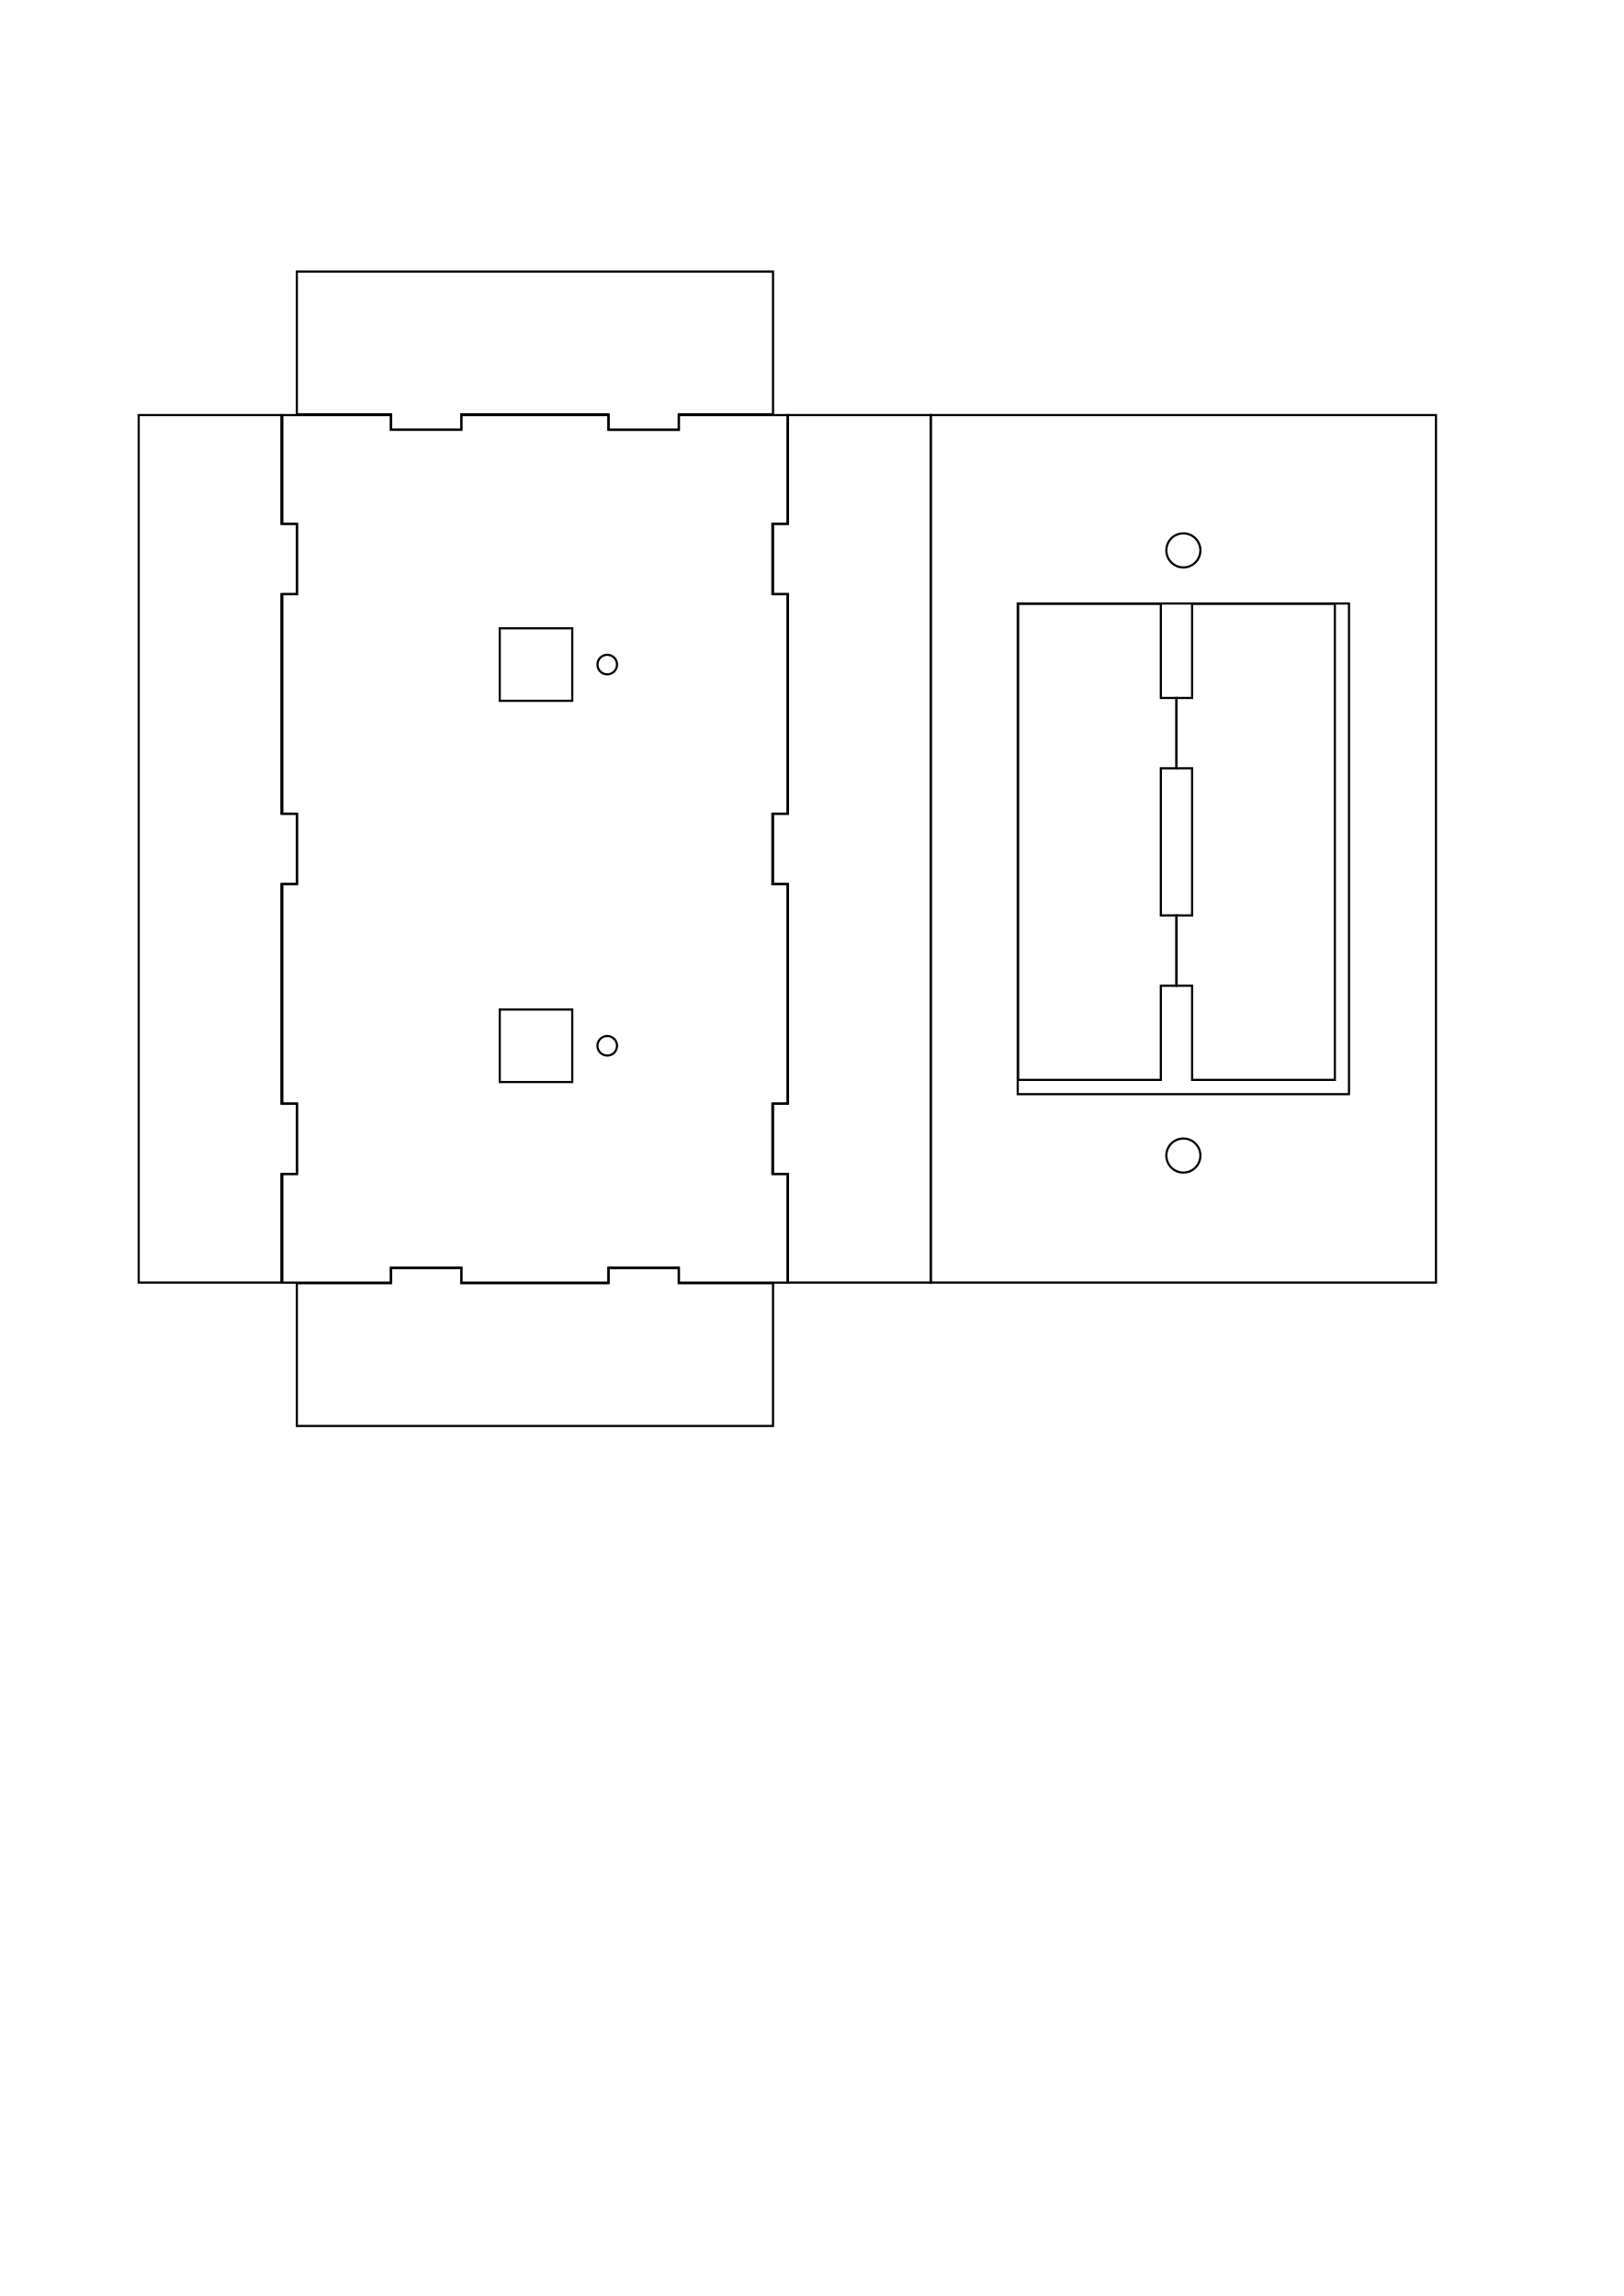
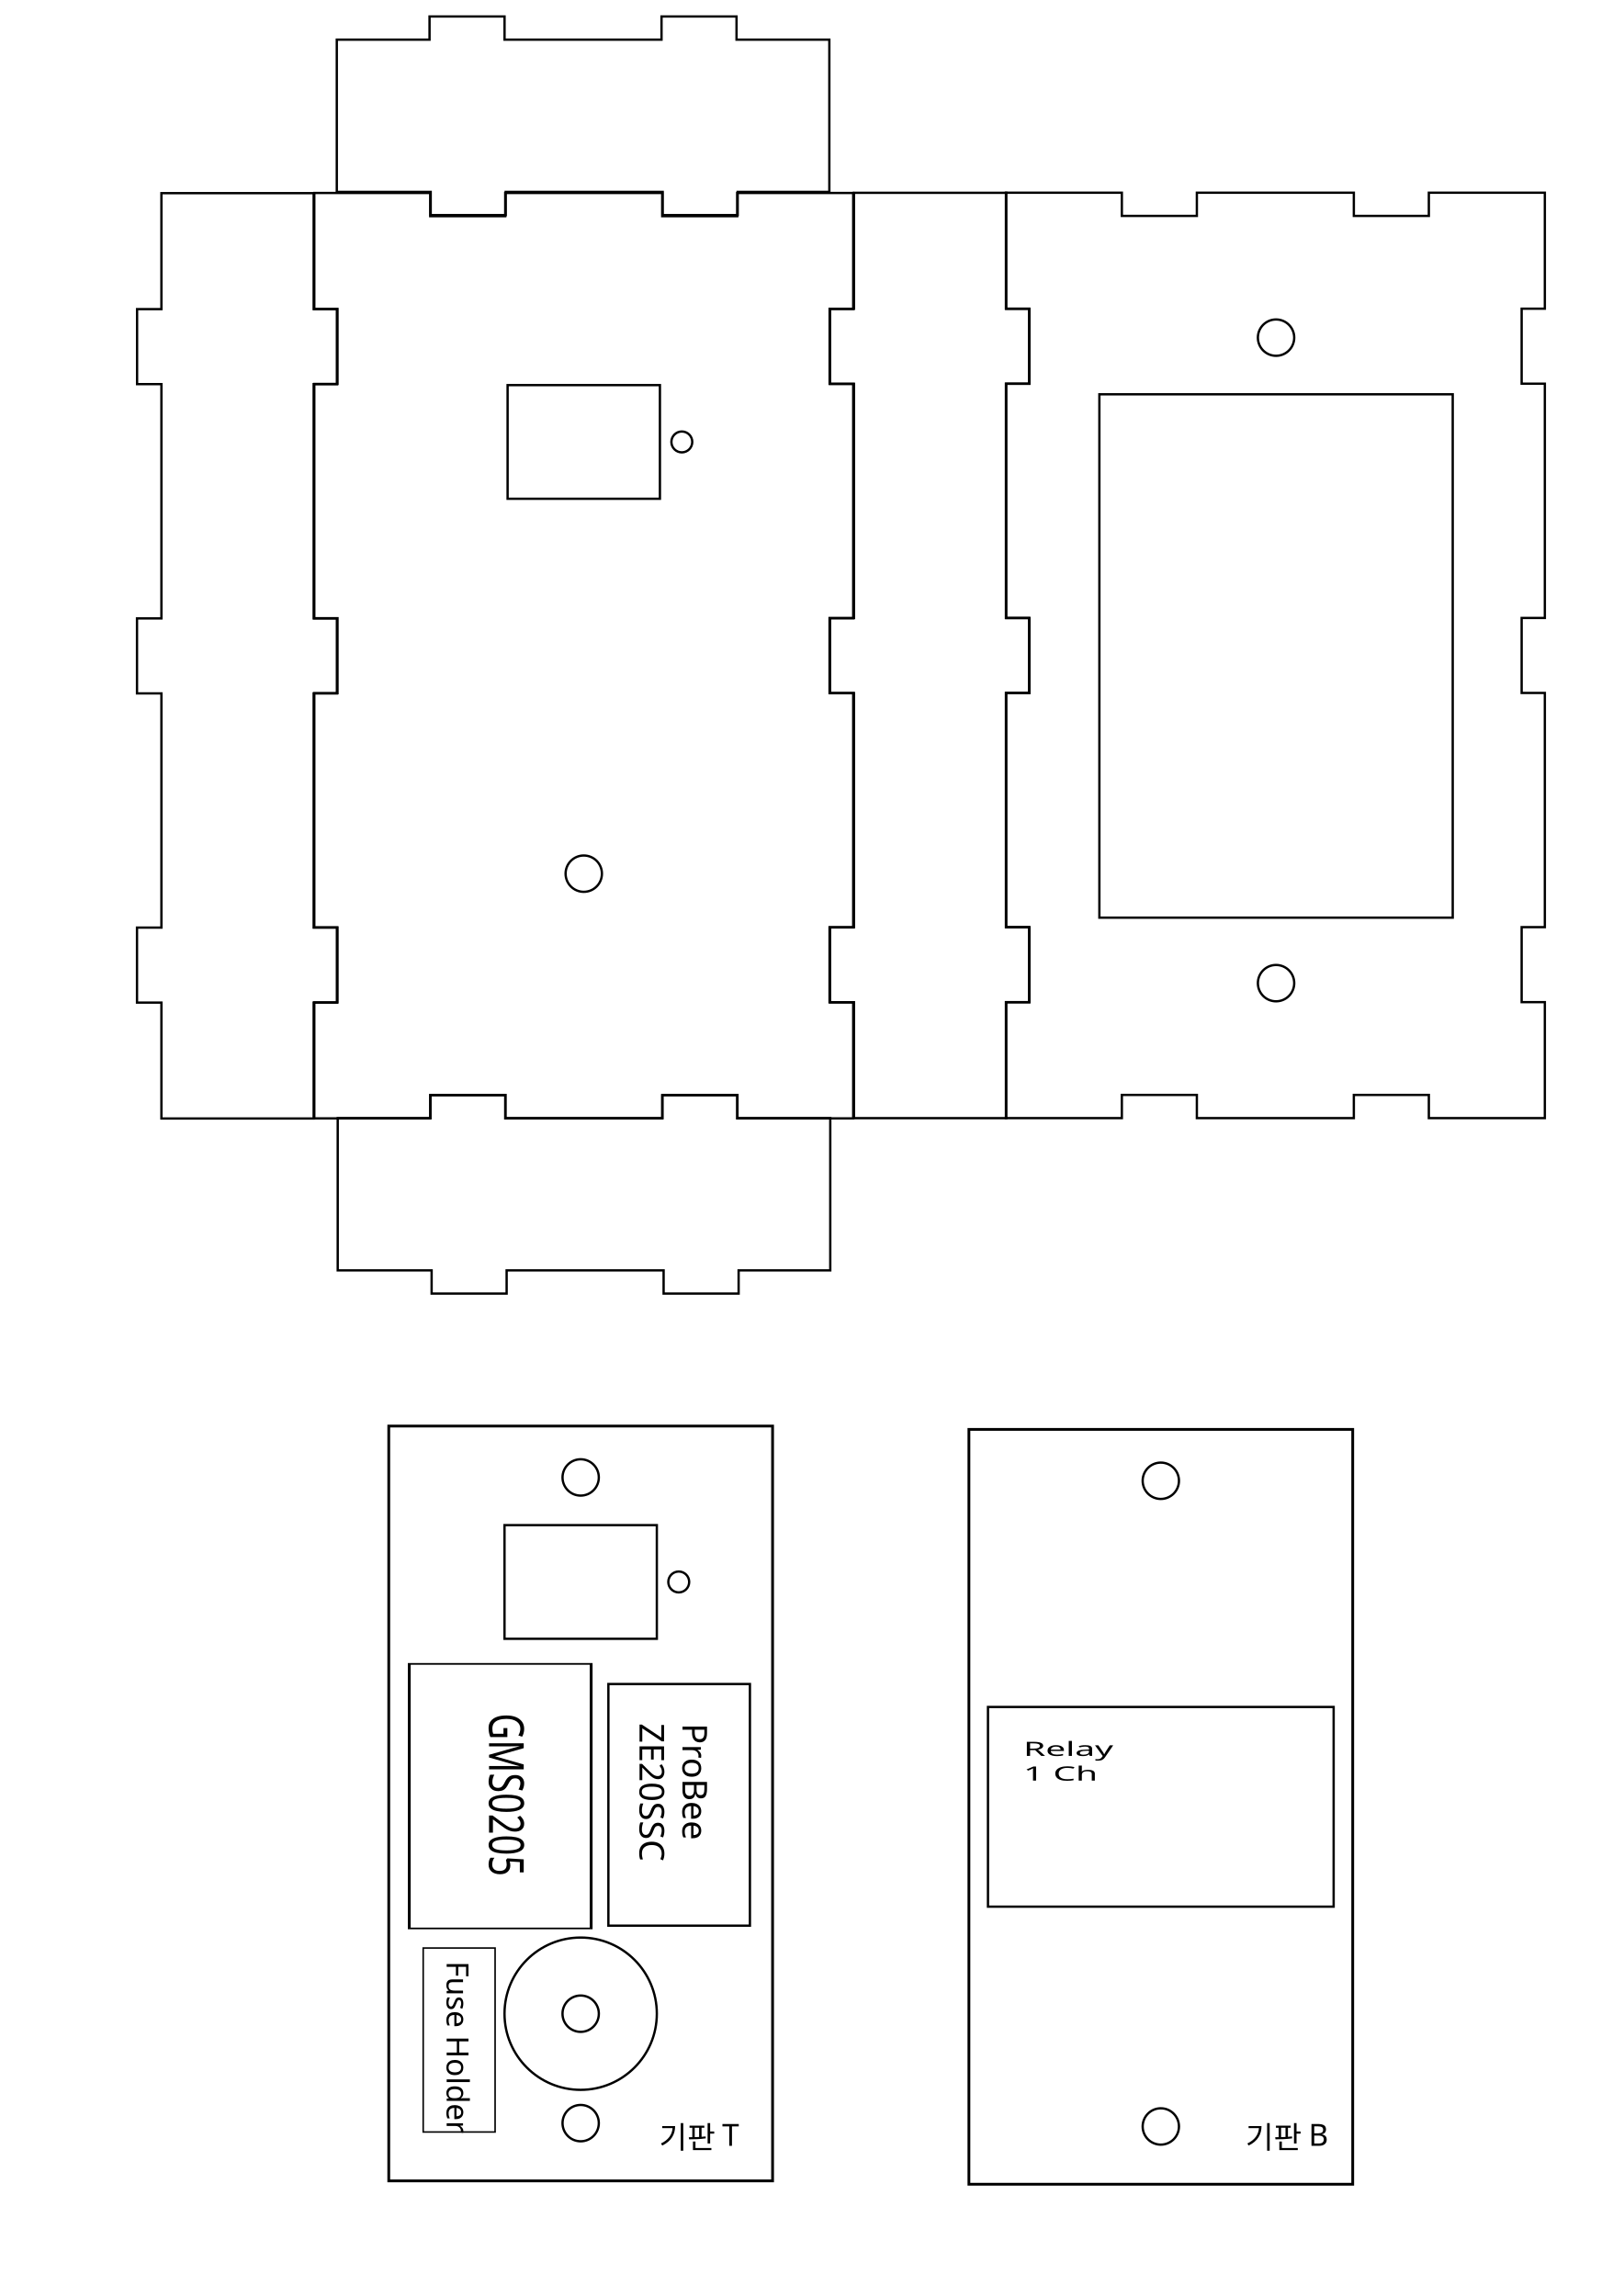
- <svg xmlns="http://www.w3.org/2000/svg" width="210mm" height="297mm" id="svg5080" version="1.1">
+ <svg xmlns="http://www.w3.org/2000/svg" width="744.094" height="1052.362" id="svg4451" version="1.1">
  <defs id="defs3" />
-   <g id="layer1">
-     <path id="rect3119" d="m 138.002,202.94 0,53.156 7.086,0 0,34.375 -7.086,0 0,107.375 7.086,0 0,34.375 -7.086,0 0,107.344 7.086,0 0,34.375 -7.086,0 0,53.156 53.125,0 0,-7.086 34.375,0 0,7.086 71.938,0 0,-7.086 34.375,0 0,7.086 53.156,0 0,-53.156 -7.087,0 0,-34.375 7.087,0 0,-107.344 -7.087,0 0,-34.375 7.087,0 0,-107.375 -7.087,0 0,-34.375 7.087,0 0,-53.156 -53.156,0 0,7.088 -34.375,0 0,-7.088 -71.938,0 0,7.088 -34.375,0 0,-7.088 z" style="fill:none;stroke:#000000;stroke-width:1.063;stroke-miterlimit:4;stroke-dasharray:none" />
-     <rect style="fill:none;stroke:#000000;stroke-width:1.063;stroke-miterlimit:4;stroke-dasharray:none" id="rect3767" width="35.442" height="35.438" x="244.289" y="307.189" />
-     <rect style="fill:none;stroke:#000000;stroke-width:1.063;stroke-miterlimit:4;stroke-dasharray:none" id="rect3767-5" width="35.442" height="35.438" x="244.289" y="493.566" />
-     <path style="fill:none;stroke:#000000;stroke-width:1.968;stroke-miterlimit:4;stroke-dasharray:none" id="path3805" d="m -283.465,-37.205 a 8.858,8.858 0 1 1 -17.717,0 8.858,8.858 0 1 1 17.717,0 z" transform="matrix(0.5401297,0,0,0.5400757,454.7258,345.0011)" />
-     <path style="fill:none;stroke:#000000;stroke-width:1.968;stroke-miterlimit:4;stroke-dasharray:none" id="path3805-8" d="m -283.465,-37.205 a 8.858,8.858 0 1 1 -17.717,0 8.858,8.858 0 1 1 17.717,0 z" transform="matrix(0.5401297,0,0,0.5400757,454.7258,531.3788)" />
-     <path style="fill:none;stroke:#000000;stroke-width:1.063;stroke-miterlimit:4" d="m 145.096,627.372 0,69.781 232.781,0 0,-69.781 -46.062,0 0,-7.642 -34.375,0 0,7.642 -71.938,0 0,-7.611 -34.375,0 0,7.611 z" id="rect4476-7-15-2-7-6-4" />
-     <path style="fill:none;stroke:#000000;stroke-width:1.063;stroke-miterlimit:4;stroke-dasharray:none" d="m 385.186,202.931 0,53.157 -7.625,0 0,34.376 7.625,0 0,107.377 -7.631,0 0,34.376 7.631,0 0,107.346 -7.631,0 0,34.376 7.631,0 0,53.126 69.781,0 0,-424.134 z" id="rect3119-7" />
-     <path style="fill:none;stroke:#000000;stroke-width:1.063;stroke-miterlimit:4;stroke-dasharray:none" d="m 137.572,202.931 0,53.157 7.625,0 0,34.376 -7.625,0 0,107.377 7.631,0 0,34.376 -7.631,0 0,107.346 7.631,0 0,34.376 -7.631,0 0,53.126 -69.781,0 0,-424.134 z" id="rect3119-7-6" />
-     <path style="fill:none;stroke:#000000;stroke-width:1.063;stroke-miterlimit:4" d="m 145.096,202.54 0,-69.781 232.781,0 0,69.781 -46.062,0 0,7.642 -34.375,0 0,-7.642 -71.938,0 0,7.611 -34.375,0 0,-7.611 z" id="rect4476-7-15-2-7-6-4-8" />
-     <g transform="translate(14.10952,52.80317)" id="g5070">
-       <rect y="150.128" x="440.858" height="424.134" width="246.968" id="rect3119-1" style="fill:none;stroke:#000000;stroke-width:1.063;stroke-miterlimit:4;stroke-dasharray:none" />
-       <path transform="matrix(0.94,0,0,0.94,-10.20548,-681.3417)" d="m 620.079,954.921 c 0,4.892 -3.966,8.858 -8.858,8.858 -4.892,0 -8.858,-3.966 -8.858,-8.858 0,-4.892 3.966,-8.858 8.858,-8.858 4.892,0 8.858,3.966 8.858,8.858 z" id="path3013" style="fill:none;stroke:#000000;stroke-width:1.131;stroke-miterlimit:4;stroke-dasharray:none" />
-       <path transform="matrix(0.94,0,0,0.94,-10.20548,-385.4755)" d="m 620.079,954.921 c 0,4.892 -3.966,8.858 -8.858,8.858 -4.892,0 -8.858,-3.966 -8.858,-8.858 0,-4.892 3.966,-8.858 8.858,-8.858 4.892,0 8.858,3.966 8.858,8.858 z" id="path3013-1" style="fill:none;stroke:#000000;stroke-width:1.131;stroke-miterlimit:4;stroke-dasharray:none" />
-       <rect y="242.254" x="483.377" height="239.882" width="161.929" id="rect3337-0-7" style="fill:none;stroke:#000000;stroke-width:1.063;stroke-miterlimit:4;stroke-dasharray:none" />
+   <g id="layer1" transform="translate(0,2.988066e-5)">
+     <path id="rect3119-17-8" d="m 144.036,88.448 0,53.156 10.629,0 0,34.375 -10.629,0 0,107.375 10.629,0 0,34.375 -10.629,0 0,107.344 10.629,0 0,34.375 -10.629,0 0,53.156 53.125,0 0,-10.628 34.375,0 0,10.628 71.938,0 0,-10.628 34.375,0 0,10.628 53.156,0 0,-53.156 -10.63,0 0,-34.375 10.63,0 0,-107.344 -10.63,0 0,-34.375 10.63,0 0,-107.375 -10.63,0 0,-34.375 10.63,0 0,-53.156 -53.156,0 0,10.633 -34.375,0 0,-10.633 -71.938,0 0,10.633 -34.375,0 0,-10.633 z" style="fill:none;stroke:#000000;stroke-width:1.063;stroke-miterlimit:4;stroke-dasharray:none" />
+     <path style="fill:none;stroke:#000000;stroke-width:1.063;stroke-miterlimit:4" d="m 196.843,7.552 0,10.625 -42.5,0 0,69.781 43.031,0 0,10.63 34.375,0 0,-10.63 71.938,0 0,10.63 34.375,0 0,-10.63 42,0 0,-69.781 -42.531,0 0,-10.625 -34.375,0 0,10.625 -71.938,0 0,-10.625 z" id="rect4476-7-15-2-7-6-4-8-8-2-2" />
+     <path style="fill:none;stroke:#000000;stroke-width:1.063;stroke-miterlimit:4" d="m 197.268,501.875 0,10.625 -42.5,0 0,69.781 43.031,0 0,10.63 34.375,0 0,-10.63 71.938,0 0,10.63 34.375,0 0,-10.63 42,0 0,-69.781 -42.531,0 0,-10.625 -34.375,0 0,10.625 -71.938,0 0,-10.625 z" id="rect4476-7-15-2-7-6-4-8-8-4" />
+     <path style="fill:none;stroke:#000000;stroke-width:1.063;stroke-miterlimit:4;stroke-dasharray:none" d="m 73.973,88.533 0,53.156 -11.156,0 0,34.374 11.156,0 0,107.376 -11.188,0 0,34.374 11.188,0 0,107.345 -11.188,0 0,34.377 11.188,0 0,53.123 69.781,0 0,-53.123 10.63,0 0,-34.377 -10.63,0 0,-107.345 10.63,0 0,-34.374 -10.63,0 0,-107.376 10.63,0 0,-34.374 -10.63,0 0,-53.156 z" id="rect3119-7-4-5" />
+     <path style="fill:none;stroke:#000000;stroke-width:1.063;stroke-miterlimit:4;stroke-dasharray:none" d="m 391.347,88.374 0,53.156 -11.156,0 0,34.374 11.156,0 0,107.376 -11.188,0 0,34.374 11.188,0 0,107.345 -11.188,0 0,34.377 11.188,0 0,53.123 69.781,0 0,-53.123 10.63,0 0,-34.377 -10.63,0 0,-107.345 10.63,0 0,-34.374 -10.63,0 0,-107.376 10.63,0 0,-34.374 -10.63,0 0,-53.156 z" id="rect3119-7-4-5-5" />
+     <path style="fill:none;stroke:#000000;stroke-width:1.131;stroke-miterlimit:4;stroke-dasharray:none" id="path3013" d="m 620.079,954.921 c 0,4.892 -3.966,8.858 -8.858,8.858 -4.892,0 -8.858,-3.966 -8.858,-8.858 0,-4.892 3.966,-8.858 8.858,-8.858 4.892,0 8.858,3.966 8.858,8.858 z" transform="matrix(0.94,0,0,0.94,10.22925,-742.8736)" />
+     <path style="fill:none;stroke:#000000;stroke-width:1.131;stroke-miterlimit:4;stroke-dasharray:none" id="path3013-1" d="m 620.079,954.921 c 0,4.892 -3.966,8.858 -8.858,8.858 -4.892,0 -8.858,-3.966 -8.858,-8.858 0,-4.892 3.966,-8.858 8.858,-8.858 4.892,0 8.858,3.966 8.858,8.858 z" transform="matrix(0.94,0,0,0.94,10.22925,-447.0074)" />
+     <rect style="fill:none;stroke:#000000;stroke-width:1.063;stroke-miterlimit:4;stroke-dasharray:none" id="rect3337-0-7" width="161.929" height="239.882" x="503.812" y="180.722" />
+     <path id="rect3119-17-1" d="m 460.985,88.327 0,53.156 10.629,0 0,34.375 -10.629,0 0,107.375 10.629,0 0,34.375 -10.629,0 0,107.344 10.629,0 0,34.375 -10.629,0 0,53.156 53.125,0 0,-10.628 34.375,0 0,10.628 71.938,0 0,-10.628 34.375,0 0,10.628 53.156,0 0,-53.156 -10.63,0 0,-34.375 10.63,0 0,-107.344 -10.63,0 0,-34.375 10.63,0 0,-107.375 -10.63,0 0,-34.375 10.63,0 0,-53.156 -53.156,0 0,10.633 -34.375,0 0,-10.633 -71.938,0 0,10.633 -34.375,0 0,-10.633 z" style="fill:none;stroke:#000000;stroke-width:1.063;stroke-miterlimit:4;stroke-dasharray:none" />
+     <rect style="fill:none;stroke:#000000;stroke-width:1.273;stroke-miterlimit:4;stroke-dasharray:none" id="rect3337-0-2-7-4-5" width="175.892" height="345.971" x="444.019" y="655.16" />
+     <path style="fill:none;stroke:#000000;stroke-width:1.131;stroke-miterlimit:4;stroke-dasharray:none" id="path3013-4-4-1-2-5" d="m 620.079,954.921 a 8.858,8.858 0 1 1 -17.717,0 8.858,8.858 0 1 1 17.717,0 z" transform="matrix(0.938727,0,0,0.9402707,-41.80442,-219.1778)" />
+     <path style="fill:none;stroke:#000000;stroke-width:1.131;stroke-miterlimit:4;stroke-dasharray:none" id="path3013-1-8-5-7-3-1" d="m 620.079,954.921 a 8.858,8.858 0 1 1 -17.717,0 8.858,8.858 0 1 1 17.717,0 z" transform="matrix(0.938727,0,0,0.9402707,-41.80442,76.77358)" />
+     <text xml:space="preserve" style="font-size:14px;font-style:normal;font-weight:normal;line-height:125%;letter-spacing:0px;word-spacing:0px;fill:#000000;fill-opacity:1;stroke:none;font-family:Sans" x="570.756" y="984.682" id="text4096">
+       <tspan id="tspan4098" x="570.756" y="984.682">기판 B</tspan>
+     </text>
+     <g id="g3180" transform="translate(27.57494,-39.43256)">
+       <rect y="821.815" x="425.185" height="91.525" width="158.409" id="rect3400-3" style="fill:none;stroke:#000000;stroke-width:1.063;stroke-miterlimit:4;stroke-dasharray:none" />
+       <text transform="scale(1.345355,0.7432981)" id="text3402-2" y="1135.823" x="328.093" style="font-size:12.167px;font-style:normal;font-weight:normal;line-height:125%;letter-spacing:0px;word-spacing:0px;fill:#000000;fill-opacity:1;stroke:none;font-family:Sans" xml:space="preserve">
+         <tspan y="1135.823" x="328.093" id="tspan3404-2">Relay</tspan>
+         <tspan id="tspan3168" y="1151.031" x="328.093">1 Ch</tspan>
+       </text>
    </g>
-     <g id="g5076" transform="translate(54.8238,-403.3729)">
-       <path id="rect4476-7-15-2-7-6-4-3" d="m 527.911,931.326 69.781,0 0,-232.781 -69.781,0 0,46.062 -7.642,0 0,34.375 7.642,0 0,71.938 -7.611,0 0,34.375 7.611,0 z" style="fill:none;stroke:#000000;stroke-width:1.063;stroke-miterlimit:4" />
-       <path id="rect4476-7-15-2-7-6-4-3-1" d="m 512.625,931.326 -69.781,0 0,-232.781 69.781,0 0,46.062 7.642,0 0,34.375 -7.642,0 0,71.938 7.611,0 0,34.375 -7.611,0 z" style="fill:none;stroke:#000000;stroke-width:1.063;stroke-miterlimit:4" />
+     <g id="g3128">
+       <g id="g3052" transform="matrix(0,1,-1.690141,0,1763.206,585.4758)">
+         <rect style="fill:none;stroke:#000000;stroke-width:0.769px;stroke-linecap:butt;stroke-linejoin:miter;stroke-opacity:1" id="rect3108" width="121.244" height="49.315" x="177.165" y="882.945" />
+         <text xml:space="preserve" style="font-size:14.832px;font-style:normal;font-weight:normal;line-height:125%;letter-spacing:0px;word-spacing:0px;fill:#000000;fill-opacity:1;stroke:none;font-family:Sans" x="177.308" y="1026.028" id="text3184-5-17" transform="scale(1.126723,0.8875295)">
+           <tspan id="tspan3186-7-4" x="177.308" y="1026.028">GMS0205</tspan>
+         </text>
+       </g>
+       <g transform="matrix(0.984152,0,0,0.9891657,103.53,432.348)" id="g3176-2-48">
+         <rect style="fill:none;stroke:#000000;stroke-width:1.077;stroke-miterlimit:4;stroke-dasharray:none" id="rect3168-3-8" width="65.906" height="111.969" x="178.098" y="343.234" />
+         <text xml:space="preserve" style="font-size:16px;font-style:normal;font-weight:normal;line-height:125%;letter-spacing:0px;word-spacing:0px;fill:#000000;fill-opacity:1;stroke:none;font-family:Sans" x="361.417" y="-212.598" id="text3170-2-2" transform="matrix(0,1,-1,0,0,0)">
+           <tspan id="tspan3172-2-4" x="361.417" y="-212.598">ProBee</tspan>
+           <tspan x="361.417" y="-192.598" id="tspan3174-1-5">ZE20SSC</tspan>
+         </text>
+       </g>
+       <rect y="653.629" x="178.158" height="345.971" width="175.892" id="rect3337-0-2-7-4" style="fill:none;stroke:#000000;stroke-width:1.273;stroke-miterlimit:4;stroke-dasharray:none" />
+       <path transform="matrix(0.938727,0,0,0.9402707,-307.6648,-220.7085)" d="m 620.079,954.921 a 8.858,8.858 0 1 1 -17.717,0 8.858,8.858 0 1 1 17.717,0 z" id="path3013-4-4-1-2" style="fill:none;stroke:#000000;stroke-width:1.131;stroke-miterlimit:4;stroke-dasharray:none" />
+       <path transform="matrix(0.938727,0,0,0.9402707,-307.6648,75.24287)" d="m 620.079,954.921 a 8.858,8.858 0 1 1 -17.717,0 8.858,8.858 0 1 1 17.717,0 z" id="path3013-1-8-5-7-3" style="fill:none;stroke:#000000;stroke-width:1.131;stroke-miterlimit:4;stroke-dasharray:none" />
+       <rect y="699.041" x="231.203" height="52.087" width="69.803" id="rect3767-7" style="fill:none;stroke:#000000;stroke-width:1.063;stroke-miterlimit:4;stroke-dasharray:none" />
+       <path transform="matrix(0.5401297,0,0,0.5400757,468.9401,745.1774)" d="m -283.465,-37.205 a 8.858,8.858 0 1 1 -17.717,0 8.858,8.858 0 1 1 17.717,0 z" id="path3805-1" style="fill:none;stroke:#000000;stroke-width:1.968;stroke-miterlimit:4;stroke-dasharray:none" />
+       <g transform="matrix(0,1,-1,0,347.2388,804.2757)" id="g3063">
+         <rect style="fill:none;stroke:#000000;stroke-width:0.709;stroke-miterlimit:4;stroke-opacity:1;stroke-dasharray:none" id="rect3047" width="84.331" height="32.953" x="88.583" y="120.349" />
+         <text xml:space="preserve" style="font-size:14px;font-style:normal;font-weight:normal;line-height:125%;letter-spacing:0px;word-spacing:0px;fill:#000000;fill-opacity:1;stroke:none;font-family:Sans" x="94.601" y="142.548" id="text3059">
+           <tspan id="tspan3061" x="94.601" y="142.548">Fuse Holder</tspan>
+         </text>
+       </g>
+       <text id="text4088" y="984.682" x="302.036" style="font-size:14px;font-style:normal;font-weight:normal;line-height:125%;letter-spacing:0px;word-spacing:0px;fill:#000000;fill-opacity:1;stroke:none;font-family:Sans" xml:space="preserve">
+         <tspan id="tspan4092" y="984.682" x="302.036">기판 T</tspan>
+       </text>
+       <path transform="matrix(1.313333,0,0,1.313333,766.3603,-400.9646)" d="m -354.331,1008.071 a 26.575,26.575 0 1 1 -53.15,0 26.575,26.575 0 1 1 53.15,0 z" id="path3087" style="fill:none;stroke:#000000;stroke-width:0.809;stroke-miterlimit:4;stroke-dasharray:none" />
+       <path transform="matrix(0.94,0,0,0.94,474.2737,491.6419)" d="m -212.598,458.858 a 8.858,8.858 0 1 1 -17.717,0 8.858,8.858 0 1 1 17.717,0 z" id="path3089" style="fill:none;stroke:#000000;stroke-width:1.131;stroke-miterlimit:4;stroke-dasharray:none" />
    </g>
+     <rect style="fill:none;stroke:#000000;stroke-width:1.063;stroke-miterlimit:4;stroke-dasharray:none" id="rect3767-7-6" width="69.803" height="52.087" x="232.618" y="176.514" />
+     <path style="fill:none;stroke:#000000;stroke-width:1.968;stroke-miterlimit:4;stroke-dasharray:none" id="path3805-1-1" d="m -283.465,-37.205 a 8.858,8.858 0 1 1 -17.717,0 8.858,8.858 0 1 1 17.717,0 z" transform="matrix(0.5401297,0,0,0.5400757,470.3557,222.6507)" />
+     <path style="fill:none;stroke:#000000;stroke-width:1.131;stroke-miterlimit:4;stroke-dasharray:none" id="path3089-8" d="m -212.598,458.858 a 8.858,8.858 0 1 1 -17.717,0 8.858,8.858 0 1 1 17.717,0 z" transform="matrix(0.94,0,0,0.94,475.6893,-30.88481)" />
  </g>
</svg>
